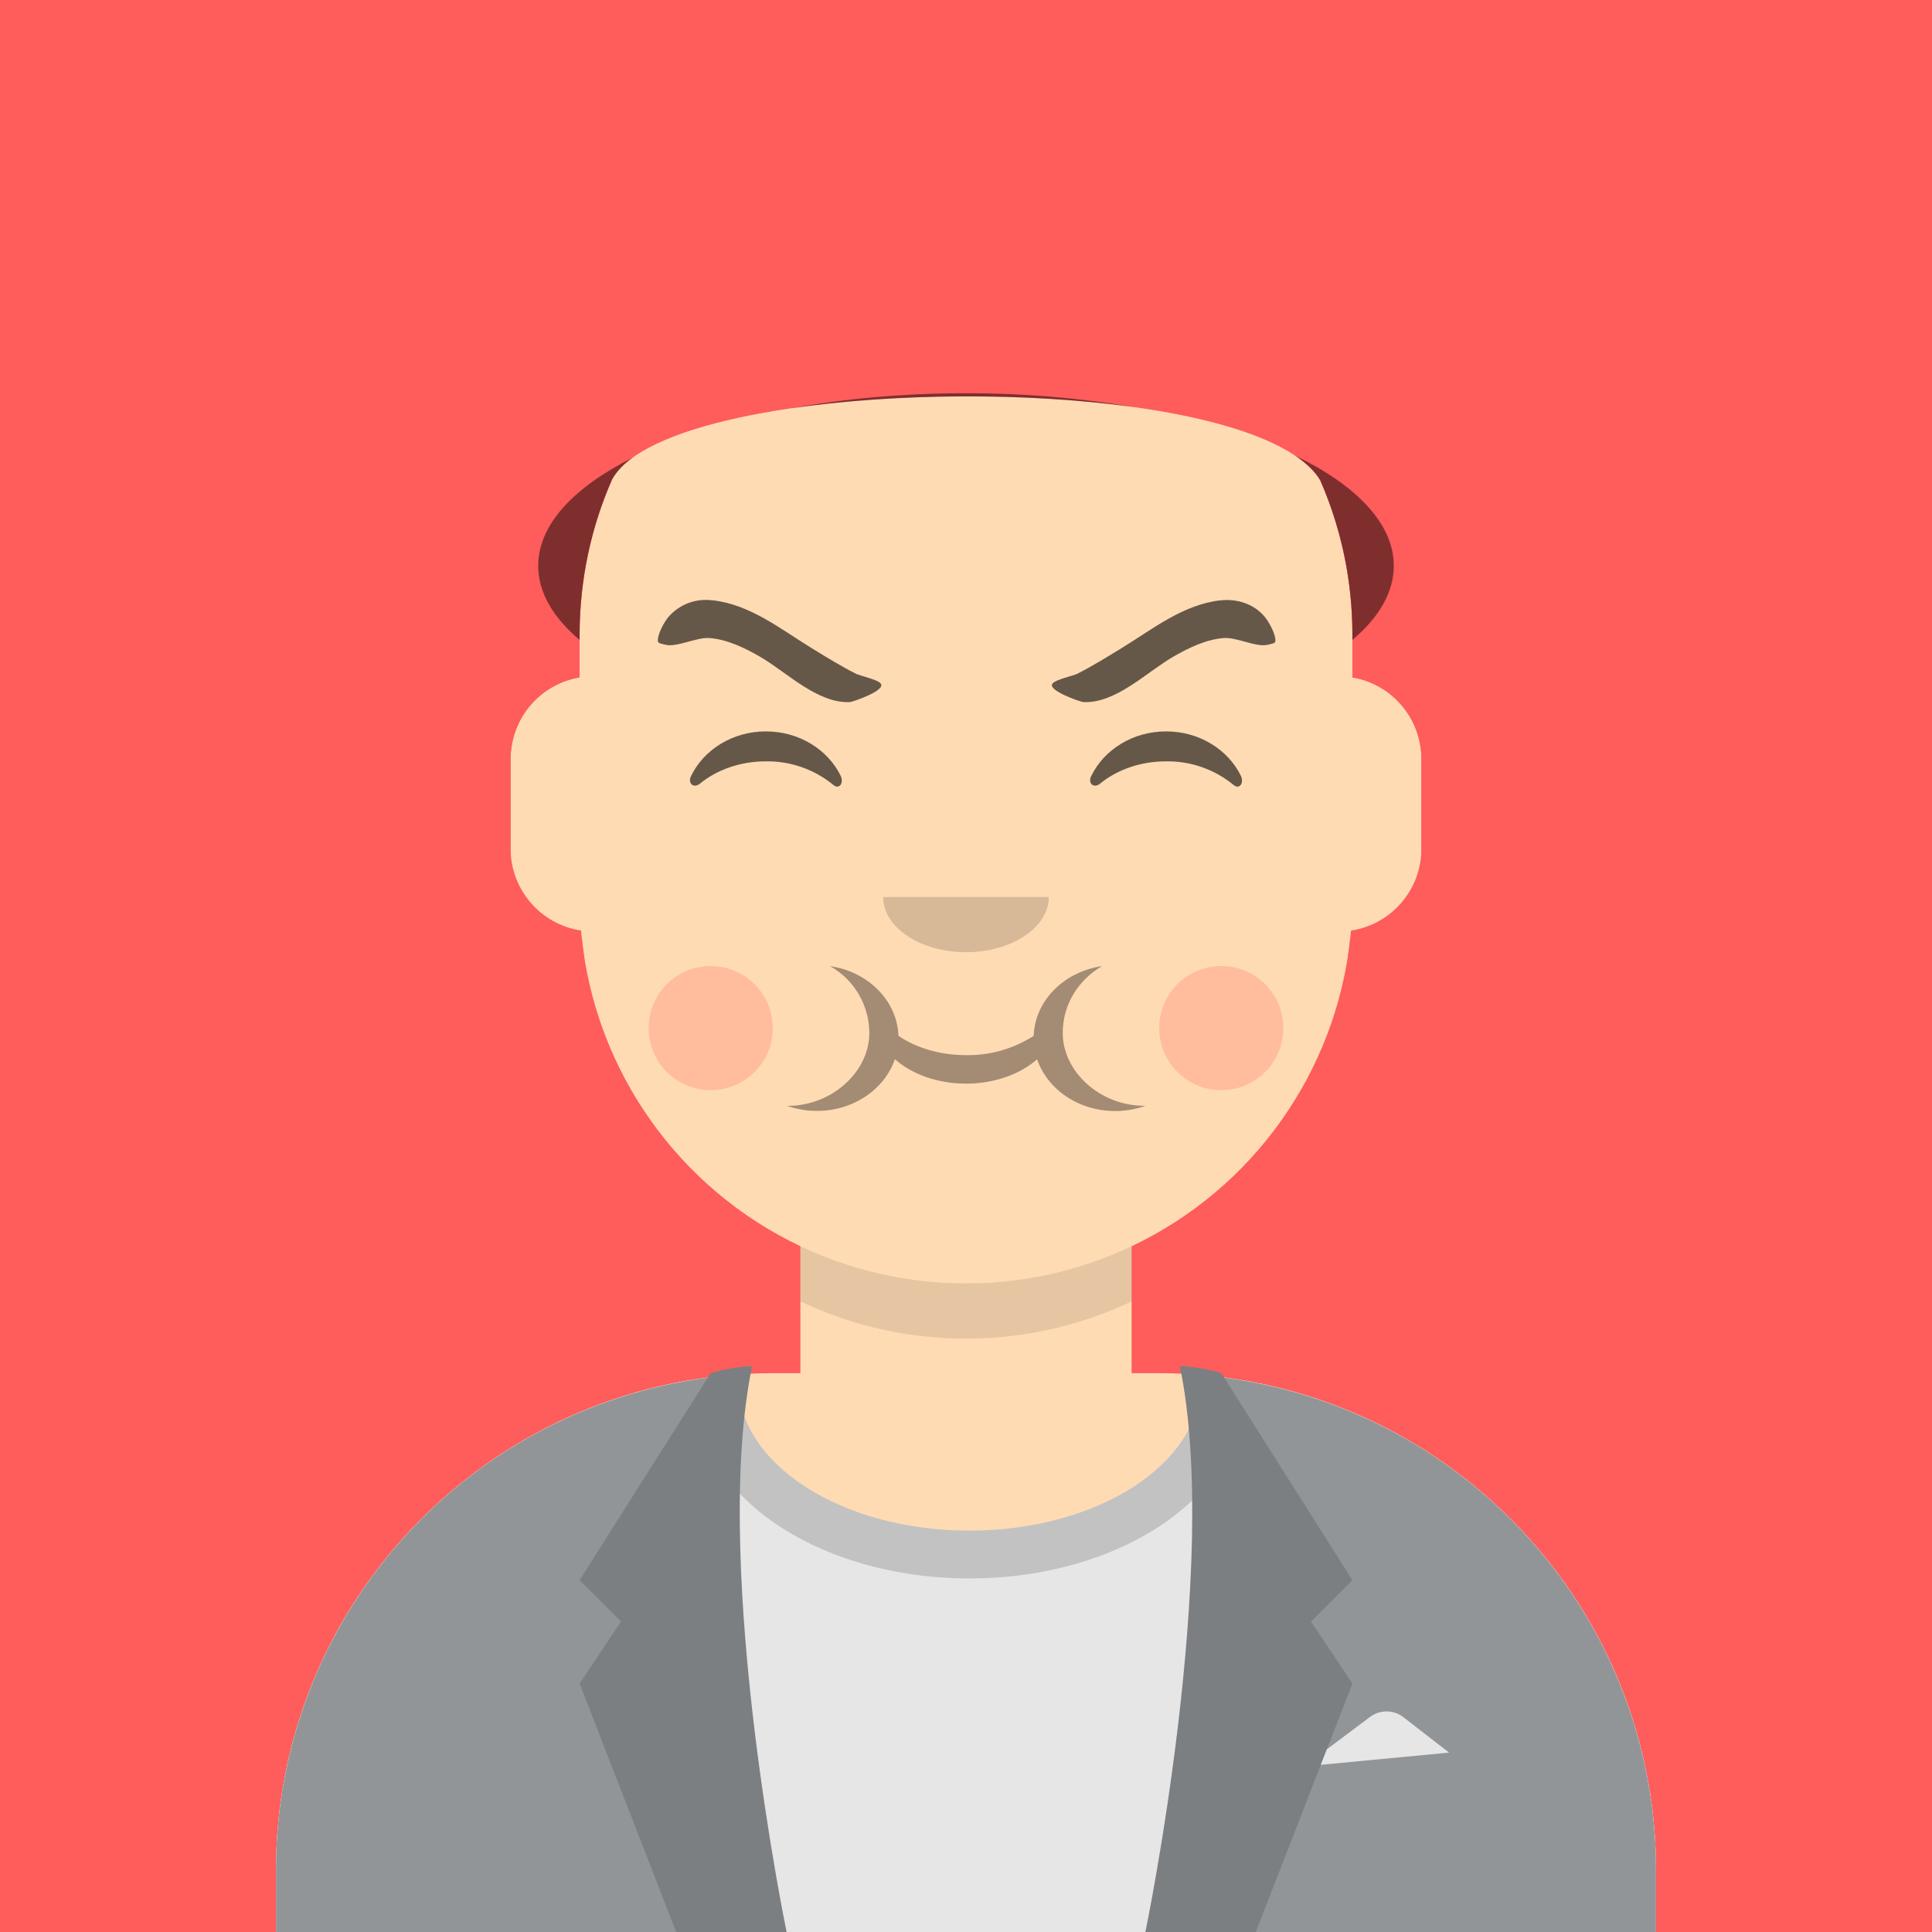
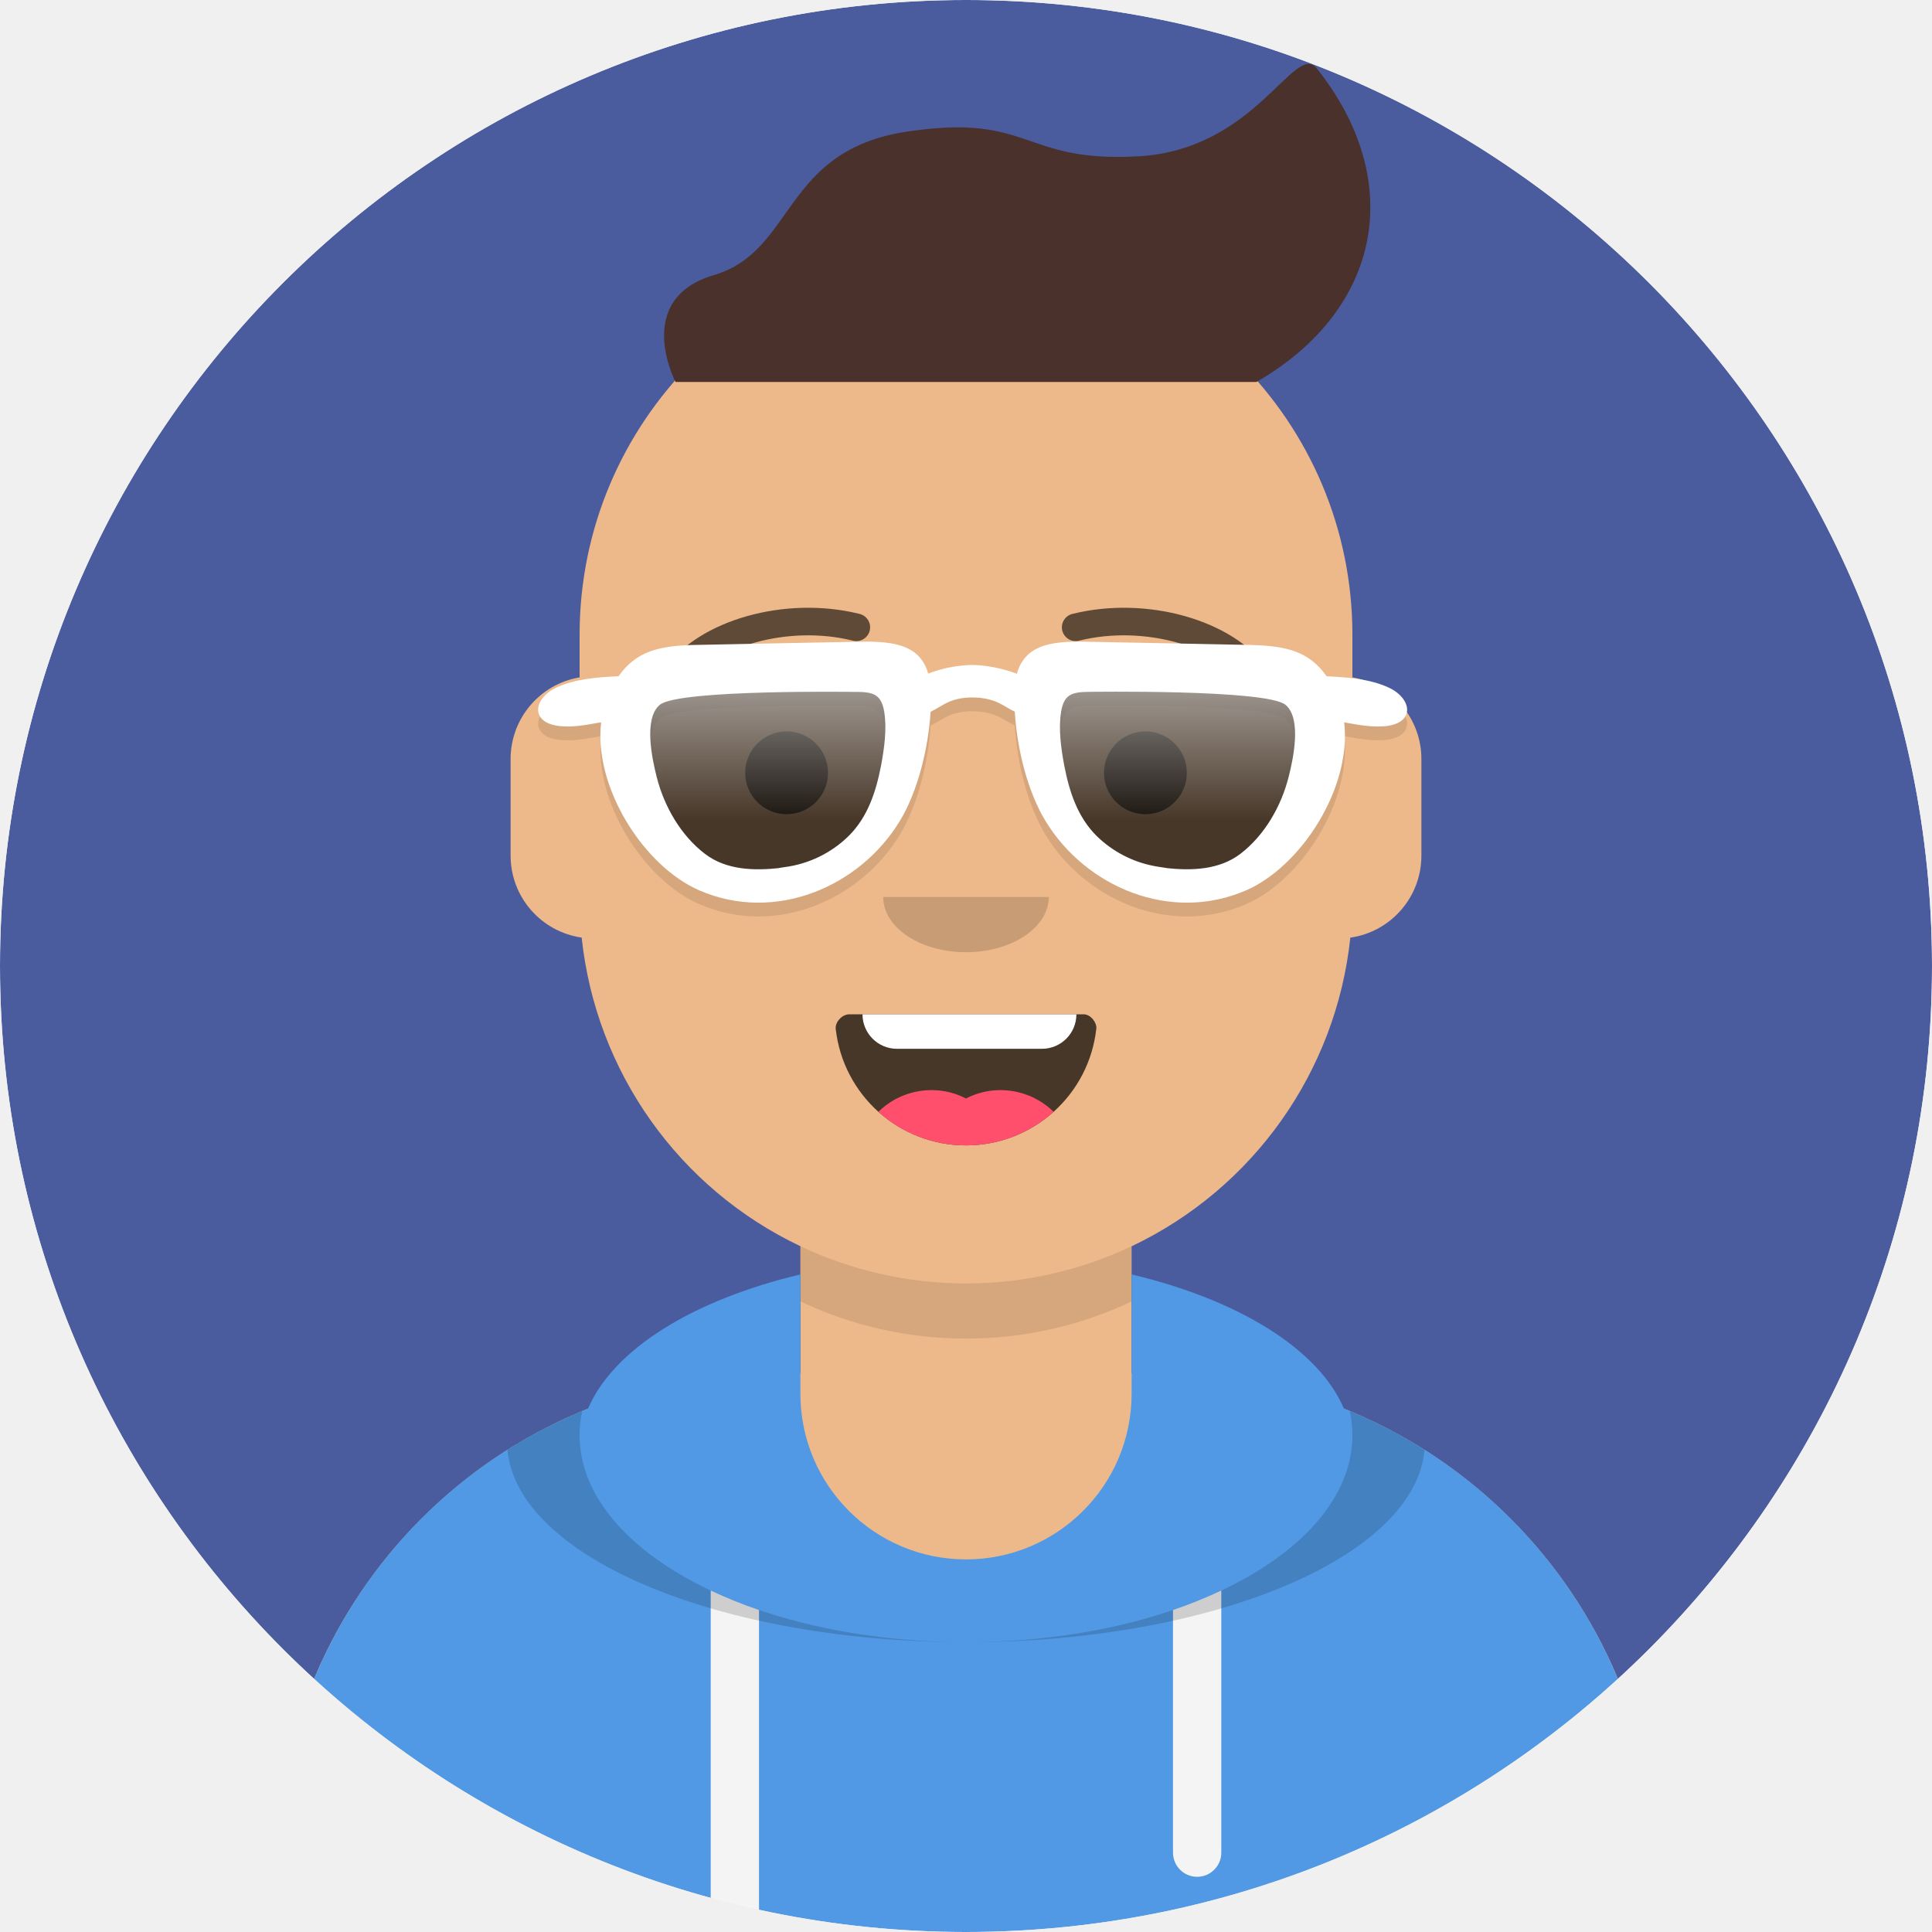
- <svg xmlns="http://www.w3.org/2000/svg" viewBox="0 0 280 280" fill="none" shape-rendering="auto">
-   <mask id="viewboxMask">
-     <rect width="280" height="280" rx="0" ry="0" x="0" y="0" fill="#fff" />
-   </mask>
-   <g mask="url(#viewboxMask)">
-     <rect fill="#ff5c5c" width="280" height="280" x="0" y="0" />
-     <g transform="translate(8)">
-       <path d="M132 36a56 56 0 0 0-56 56v6.17A12 12 0 0 0 66 110v14a12 12 0 0 0 10.3 11.88 56.04 56.04 0 0 0 31.7 44.73v18.4h-4a72 72 0 0 0-72 72v9h200v-9a72 72 0 0 0-72-72h-4v-18.39a56.04 56.04 0 0 0 31.7-44.73A12 12 0 0 0 198 124v-14a12 12 0 0 0-10-11.83V92a56 56 0 0 0-56-56Z" fill="#ffdbb4" />
-       <path d="M108 180.61v8a55.79 55.79 0 0 0 24 5.39c8.59 0 16.73-1.93 24-5.39v-8a55.79 55.79 0 0 1-24 5.39 55.79 55.79 0 0 1-24-5.39Z" fill="#000" fill-opacity=".1" />
-       <g transform="translate(0 170)">
-         <path d="M132.5 51.83c18.5 0 33.5-9.62 33.5-21.48 0-.36-.01-.7-.04-1.06A72 72 0 0 1 232 101.04V110H32v-8.95a72 72 0 0 1 67.05-71.83c-.03.37-.05.75-.05 1.13 0 11.86 15 21.48 33.5 21.48Z" fill="#E6E6E6" />
-         <path d="M132.5 58.76c21.89 0 39.63-12.05 39.63-26.91 0-.6-.02-1.2-.08-1.8-2-.33-4.03-.59-6.1-.76.04.35.05.7.05 1.06 0 11.86-15 21.48-33.5 21.48S99 42.2 99 30.35c0-.38.02-.76.05-1.13-2.06.14-4.08.36-6.08.67-.07.65-.1 1.3-.1 1.96 0 14.86 17.74 26.91 39.63 26.91Z" fill="#000" fill-opacity=".16" />
-         <path d="M100.78 29.12 101 28c-2.96.05-6 1-6 1l-.42.66A72.01 72.01 0 0 0 32 101.06V110h74s-10.7-51.56-5.24-80.8l.02-.08ZM158 110s11-53 5-82c2.96.05 6 1 6 1l.42.66a72.01 72.01 0 0 1 62.58 71.4V110h-74Z" fill="#929598" />
-         <path d="M101 28c-6 29 5 82 5 82H90L76 74l6-9-6-6 19-30s3.04-.95 6-1ZM163 28c6 29-5 82-5 82h16l14-36-6-9 6-6-19-30s-3.04-.95-6-1Z" fill-rule="evenodd" clip-rule="evenodd" fill="#000" fill-opacity=".15" />
-         <path d="m183.42 85.77.87-2.24 6.27-4.7a4 4 0 0 1 4.85.05l6.6 5.12-18.59 1.77Z" fill="#E6E6E6" />
+ <svg xmlns="http://www.w3.org/2000/svg" viewBox="0 0 512 512" width="512" height="512">
+   <defs>
+     <clipPath id="fc">
+       <circle cx="256" cy="256" r="256" />
+     </clipPath>
+   </defs>
+   <g clip-path="url(#fc)">
+     <svg viewBox="0 0 280 280" width="512" height="512" preserveAspectRatio="xMidYMid meet">
+       <mask id="viewboxMask">
+         <rect width="280" height="280" rx="0" ry="0" x="0" y="0" fill="#fff" />
+       </mask>
+       <g mask="url(#viewboxMask)">
+         <rect fill="#4A5C9E" width="280" height="280" x="0" y="0" />
+         <g transform="translate(8)">
+           <path d="M132 36a56 56 0 0 0-56 56v6.17A12 12 0 0 0 66 110v14a12 12 0 0 0 10.3 11.88 56.04 56.04 0 0 0 31.7 44.73v18.4h-4a72 72 0 0 0-72 72v9h200v-9a72 72 0 0 0-72-72h-4v-18.39a56.04 56.04 0 0 0 31.7-44.73A12 12 0 0 0 198 124v-14a12 12 0 0 0-10-11.83V92a56 56 0 0 0-56-56Z" fill="#edb98a" />
+           <path d="M108 180.61v8a55.79 55.79 0 0 0 24 5.39c8.59 0 16.73-1.93 24-5.39v-8a55.79 55.79 0 0 1-24 5.39 55.79 55.79 0 0 1-24-5.39Z" fill="#000" fill-opacity=".1" />
+           <g transform="translate(0 170)">
+             <path d="M108 14.7c-15.52 3.68-27.1 10.83-30.77 19.44A72.02 72.02 0 0 0 32 101v9h200v-9a72.02 72.02 0 0 0-45.23-66.86C183.1 25.53 171.52 18.38 156 14.7V32a24 24 0 1 1-48 0V14.7Z" fill="#5199e4" />
+             <path d="M102 63.34a67.1 67.1 0 0 1-7-2.82V110h7V63.34ZM162 63.34a67.04 67.04 0 0 0 7-2.82V98.5a3.5 3.5 0 1 1-7 0V63.34Z" fill="#F4F4F4" />
+             <path d="M187.62 34.49a71.79 71.79 0 0 1 10.83 5.63C197.11 55.62 167.87 68 132 68c30.93 0 56-13.43 56-30 0-1.19-.13-2.36-.38-3.51ZM76.38 34.49a16.48 16.48 0 0 0-.38 3.5c0 16.58 25.07 30 56 30-35.87 0-65.1-12.38-66.45-27.88a71.79 71.79 0 0 1 10.83-5.63Z" fill="#000" fill-opacity=".16" />
+           </g>
+           <g transform="translate(78 134)">
+             <path fill-rule="evenodd" clip-rule="evenodd" d="M35.12 15.13a19 19 0 0 0 37.77-.09c.08-.77-.77-2.04-1.85-2.04H37.1C36 13 35 14.18 35.12 15.13Z" fill="#000" fill-opacity=".7" />
+             <path d="M70 13H39a5 5 0 0 0 5 5h21a5 5 0 0 0 5-5Z" fill="#fff" />
+             <path d="M66.7 27.14A10.96 10.96 0 0 0 54 25.2a10.95 10.95 0 0 0-12.7 1.94A18.93 18.93 0 0 0 54 32c4.88 0 9.33-1.84 12.7-4.86Z" fill="#FF4F6D" />
+           </g>
+           <g transform="translate(104 122)">
+             <path fill-rule="evenodd" clip-rule="evenodd" d="M16 8c0 4.42 5.37 8 12 8s12-3.58 12-8" fill="#000" fill-opacity=".16" />
+           </g>
+           <g transform="translate(76 90)">
+             <path d="M36 22a6 6 0 1 1-12 0 6 6 0 0 1 12 0ZM88 22a6 6 0 1 1-12 0 6 6 0 0 1 12 0Z" fill="#000" fill-opacity=".6" />
+           </g>
+           <g transform="translate(76 82)">
+             <path d="M15.63 17.16c3.92-5.51 14.65-8.6 23.9-6.33a2 2 0 1 0 .95-3.88c-10.74-2.64-23.17.94-28.11 7.9a2 2 0 0 0 3.26 2.3ZM96.37 17.16c-3.91-5.51-14.65-8.6-23.9-6.33a2 2 0 1 1-.95-3.88c10.74-2.64 23.17.94 28.11 7.9a2 2 0 0 1-3.26 2.3Z" fill="#000" fill-opacity=".6" />
+           </g>
+           <g transform="translate(-1)">
+             <path fill-rule="evenodd" clip-rule="evenodd" d="M90.91 55.36h84.18c18.24-10.53 21.67-29.2 8.76-45.43-3.21-4.04-8.76 11.75-25.82 12.72-17.06.98-15.42-6.3-33.57-3.58-18.15 2.73-16.15 17.3-28 20.8-11.84 3.5-5.55 15.5-5.55 15.5Z" fill="#4a312c" />
+           </g>
+           <g transform="translate(49 72)" />
+           <g transform="translate(62 42)">
+             <g fill-rule="evenodd" clip-rule="evenodd">
+               <path d="M111.71 53.49c4.67.16 8 .88 10.55 4.52 3.01.15 6.25.37 8.98 1.63 3.39 1.56 3.9 5.1-.36 5.59-1.86.2-3.72-.12-5.55-.45l-.19-.03-.33-.06c1.1 9.46-6.21 20.87-14.23 24.35C99.6 93.8 87.34 88.53 81.53 79c-2.62-4.3-4.14-10.51-4.46-15.86-.42-.2-.83-.44-1.23-.67-.38-.22-.76-.44-1.12-.61-2-.98-5.34-1.1-7.5 0-.35.17-.7.37-1.05.58-.42.25-.86.5-1.3.72C64.53 68.5 63.01 74.7 60.4 79c-5.8 9.53-18.07 14.8-29.05 10.04-8.02-3.48-15.33-14.89-14.23-24.35l-.33.06-.2.03c-1.83.33-3.7.66-5.55.45-4.27-.5-3.74-4.03-.36-5.6 2.72-1.25 5.96-1.47 8.97-1.62 2.55-3.63 5.88-4.36 10.55-4.52l23.29-.46c5.19-.14 9.72 0 11.03 4.6a18.7 18.7 0 0 1 6.35-1.25c1.86 0 4.35.45 6.5 1.28 1.3-4.64 5.83-4.77 11.03-4.63l23.3.46Zm-24.03 6.78c-2.37.03-3.5.42-3.9 2.9-.4 2.5 0 5.31.46 7.78.73 3.77 1.92 7.46 4.71 10.22a16.24 16.24 0 0 0 8.32 4.34c.11.03.54.1.96.16.63.1 1.23.18.71.13 3.73.4 7.72.3 10.82-2.05 3.53-2.7 5.95-6.95 7.01-11.2.63-2.48 1.93-8.42-.46-10.4-2.73-2.28-28.63-1.88-28.63-1.88Zm-33.43 0c2.37.03 3.5.42 3.9 2.9.4 2.5 0 5.32-.46 7.78-.73 3.77-1.92 7.46-4.71 10.22a16.23 16.23 0 0 1-9.28 4.5c-.64.1-1.26.19-.68.13-3.73.4-7.74.32-10.85-2.05-3.53-2.69-5.95-6.95-7.01-11.2-.63-2.48-1.93-8.42.46-10.4 2.73-2.28 28.63-1.87 28.63-1.87Zm-10.93 25.5Z" fill="#000" fill-opacity=".1" />
+               <path d="M55.01 57.28c2.51.02 3.7.45 4.13 3.11.43 2.7 0 5.74-.5 8.4-.75 4.06-2.02 8.04-4.98 11a17.16 17.16 0 0 1-8.8 4.69c-.33.07-3.15.47-1.42.27-4.04.47-8.43.45-11.8-2.17-3.74-2.9-6.3-7.5-7.43-12.07-.66-2.66-2.04-9.06.49-11.2C27.6 56.85 55 57.28 55 57.28Z" fill="#000" fill-opacity=".7" />
+               <path d="M55.01 57.28c2.51.02 3.7.45 4.13 3.11.43 2.7 0 5.74-.5 8.4-.75 4.06-2.02 8.04-4.98 11a17.16 17.16 0 0 1-8.8 4.69c-.33.07-3.15.47-1.42.27-4.04.47-8.43.45-11.8-2.17-3.74-2.9-6.3-7.5-7.43-12.07-.66-2.66-2.04-9.06.49-11.2C27.6 56.85 55 57.28 55 57.28Z" fill="url(#accessoriesSunglasses-a)" style="mix-blend-mode:screen" />
+               <path d="M86.92 57.27c-2.51.03-3.7.45-4.13 3.12-.43 2.7 0 5.73.5 8.4.75 4.06 2.02 8.03 4.98 11a17.17 17.17 0 0 0 8.8 4.69c.33.07 3.15.47 1.42.26 4.04.47 8.43.45 11.8-2.16 3.74-2.9 6.3-7.5 7.43-12.07.66-2.67 2.04-9.07-.49-11.2-2.9-2.46-30.31-2.03-30.31-2.03Z" fill="#000" fill-opacity=".7" />
+               <path d="M86.92 57.27c-2.51.03-3.7.45-4.13 3.12-.43 2.7 0 5.73.5 8.4.75 4.06 2.02 8.03 4.98 11a17.17 17.17 0 0 0 8.8 4.69c.33.07 3.15.47 1.42.26 4.04.47 8.43.45 11.8-2.16 3.74-2.9 6.3-7.5 7.43-12.07.66-2.67 2.04-9.07-.49-11.2-2.9-2.46-30.31-2.03-30.31-2.03Z" fill="url(#accessoriesSunglasses-b)" style="mix-blend-mode:screen" />
+               <path d="M111.71 51.49c4.67.16 8 .88 10.55 4.52 3.01.15 6.25.37 8.98 1.63 3.39 1.56 3.9 5.1-.36 5.59-1.86.2-3.72-.12-5.55-.45l-.19-.03-.33-.06c1.1 9.46-6.21 20.87-14.23 24.35C99.6 91.8 87.34 86.53 81.53 77c-2.62-4.3-4.14-10.51-4.46-15.86-.42-.2-.83-.44-1.23-.67-.38-.22-.76-.44-1.12-.61-2-.98-5.34-1.1-7.5 0-.35.17-.7.37-1.05.58-.42.25-.86.5-1.3.72C64.53 66.5 63.01 72.7 60.4 77c-5.8 9.53-18.07 14.8-29.05 10.04-8.02-3.48-15.33-14.89-14.23-24.35-.11 0-.22.03-.33.05l-.2.03c-1.83.33-3.7.66-5.55.45-4.27-.5-3.74-4.03-.36-5.6 2.72-1.25 5.96-1.47 8.97-1.62 2.55-3.63 5.88-4.36 10.55-4.52l23.29-.46c5.19-.14 9.72 0 11.03 4.6a18.7 18.7 0 0 1 6.35-1.25c1.86 0 4.35.45 6.5 1.28 1.3-4.64 5.83-4.77 11.03-4.63l23.3.46Zm-24.03 6.78c-2.37.03-3.5.42-3.9 2.9-.4 2.5 0 5.31.46 7.78.73 3.77 1.92 7.46 4.71 10.22a16.24 16.24 0 0 0 8.32 4.34c.11.03.54.1.96.16.63.1 1.23.18.71.13 3.73.4 7.72.3 10.82-2.05 3.53-2.7 5.95-6.95 7.01-11.2.63-2.48 1.93-8.42-.46-10.4-2.73-2.28-28.63-1.88-28.63-1.88Zm-33.43 0c2.37.03 3.5.42 3.9 2.9.4 2.5 0 5.32-.46 7.78-.73 3.77-1.92 7.46-4.71 10.22a16.23 16.23 0 0 1-9.28 4.5c-.64.1-1.26.19-.68.13-3.73.4-7.74.32-10.85-2.05-3.53-2.69-5.95-6.95-7.01-11.2-.63-2.48-1.93-8.42.46-10.4 2.73-2.28 28.63-1.87 28.63-1.87Zm-10.93 25.5Z" fill="#ffffff" />
+             </g>
+             <defs>
+               <linearGradient id="accessoriesSunglasses-a" x1="28.56" y1="57.25" x2="28.56" y2="76.8" gradientUnits="userSpaceOnUse">
+                 <stop stop-color="#fff" stop-opacity=".5" />
+                 <stop offset="1" stop-opacity=".5" />
+               </linearGradient>
+               <linearGradient id="accessoriesSunglasses-b" x1="82.61" y1="57.25" x2="82.61" y2="84.98" gradientUnits="userSpaceOnUse">
+                 <stop stop-color="#fff" stop-opacity=".5" />
+                 <stop offset=".71" stop-opacity=".5" />
+               </linearGradient>
+             </defs>
+           </g>
+         </g>
      </g>
-       <g transform="translate(78 134)">
-         <path d="M28 26.24c1.36.5 2.84.76 4.4.76 5.31 0 9.81-3.15 11.29-7.49 2.47 2.17 6.17 3.54 10.31 3.54 4.14 0 7.84-1.37 10.31-3.53 1.48 4.35 5.98 7.5 11.3 7.5 1.55 0 3.03-.27 4.4-.76h-.19c-6.33 0-11.8-4.9-11.8-10.56 0-4.18 2.32-7.72 5.69-9.68-5.5.8-9.73 5-9.9 10.1a17.61 17.61 0 0 1-9.8 2.8c-3.8 0-7.25-1.06-9.8-2.8-.18-5.1-4.4-9.3-9.9-10.1a11.18 11.18 0 0 1 5.68 9.68c0 5.66-5.47 10.57-11.8 10.57H28Z" fill="#000" fill-opacity=".6" opacity=".6" />
-         <path d="M17 24a9 9 0 1 0 0-18 9 9 0 0 0 0 18ZM91 24a9 9 0 1 0 0-18 9 9 0 0 0 0 18Z" fill="#FF4646" fill-opacity=".2" />
-       </g>
-       <g transform="translate(104 122)">
-         <path fill-rule="evenodd" clip-rule="evenodd" d="M16 8c0 4.42 5.37 8 12 8s12-3.58 12-8" fill="#000" fill-opacity=".16" />
-       </g>
-       <g transform="translate(76 90)">
-         <path d="M16.16 22.45c1.85-3.8 6-6.45 10.84-6.45 4.81 0 8.96 2.63 10.82 6.4.55 1.13-.24 2.05-1.03 1.37a15.05 15.05 0 0 0-9.8-3.43c-3.73 0-7.12 1.24-9.55 3.23-.9.73-1.82-.01-1.28-1.12ZM74.16 22.45c1.85-3.8 6-6.45 10.84-6.45 4.81 0 8.96 2.63 10.82 6.4.55 1.13-.24 2.05-1.03 1.37a15.05 15.05 0 0 0-9.8-3.43c-3.74 0-7.13 1.24-9.56 3.23-.9.73-1.82-.01-1.28-1.12Z" fill-rule="evenodd" clip-rule="evenodd" fill="#000" fill-opacity=".6" />
-       </g>
-       <g transform="translate(76 82)">
-         <path d="M44.1 17.12ZM19.27 5.01a7.16 7.16 0 0 0-6.42 2.43c-.6.73-1.56 2.48-1.51 3.42.02.35.22.37 1.12.59 1.65.39 4.5-1.12 6.36-.98 2.58.2 5.04 1.4 7.28 2.68 3.84 2.2 8.35 6.84 13.1 6.6.35-.02 5.41-1.74 4.4-2.72-.31-.49-3.03-1.13-3.5-1.36-2.17-1.09-4.37-2.45-6.44-3.72C29.14 9.18 24.72 5.6 19.28 5ZM68.03 17.12ZM92.91 5.01c2.36-.27 4.85.5 6.42 2.43.6.73 1.56 2.48 1.51 3.42-.02.35-.22.37-1.12.59-1.65.39-4.5-1.12-6.36-.98-2.58.2-5.04 1.4-7.28 2.68-3.84 2.2-8.35 6.84-13.1 6.6-.35-.02-5.41-1.74-4.4-2.72.31-.49 3.03-1.13 3.5-1.36 2.17-1.09 4.36-2.45 6.44-3.72C83.05 9.18 87.46 5.6 92.91 5Z" fill-rule="evenodd" clip-rule="evenodd" fill="#000" fill-opacity=".6" />
-       </g>
-       <g transform="translate(-1)">
-         <path d="M188.32 138.76C227.9 129.26 255 109.87 255 87.5c0-23.5-29.92-43.72-72.8-52.63l-.31-1.43A40 40 0 0 0 142.82 2h-18.64a40 40 0 0 0-39.07 31.44l-.27 1.21C41.41 43.45 11 63.8 11 87.5c0 22.37 27.1 41.76 66.68 51.26-.2-1.28-.36-2.58-.47-3.9A12 12 0 0 1 67 123v-13a12 12 0 0 1 10-11.83V92c0-8 1.68-15.62 4.7-22.51 8.61-15.69 92.73-16.49 102.66.16A55.82 55.82 0 0 1 189 92v6.17A12 12 0 0 1 199 110v13a12 12 0 0 1-10.2 11.87 56.06 56.06 0 0 1-.48 3.9Z" fill="#ff5c5c" />
-         <path d="M189 92.74c3.85-3.25 6-6.9 6-10.74 0-6.08-5.38-11.65-14.32-15.98 1.64 1.1 2.9 2.3 3.68 3.63A55.82 55.82 0 0 1 189 92v.74ZM157.26 58.99a144.36 144.36 0 0 0-24.26-2c-8.98 0-17.52.78-25.22 2.17 15.16-2.2 34.11-2.3 49.48-.17ZM84.69 66.33C76.12 70.62 71 76.07 71 82c0 3.85 2.15 7.49 6 10.74V92c0-8 1.68-15.62 4.7-22.51a9.94 9.94 0 0 1 2.99-3.16Z" fill="#000" fill-opacity=".5" />
-       </g>
-       <g transform="translate(49 72)" />
-       <g transform="translate(62 42)" />
-     </g>
+     </svg>
  </g>
</svg>
